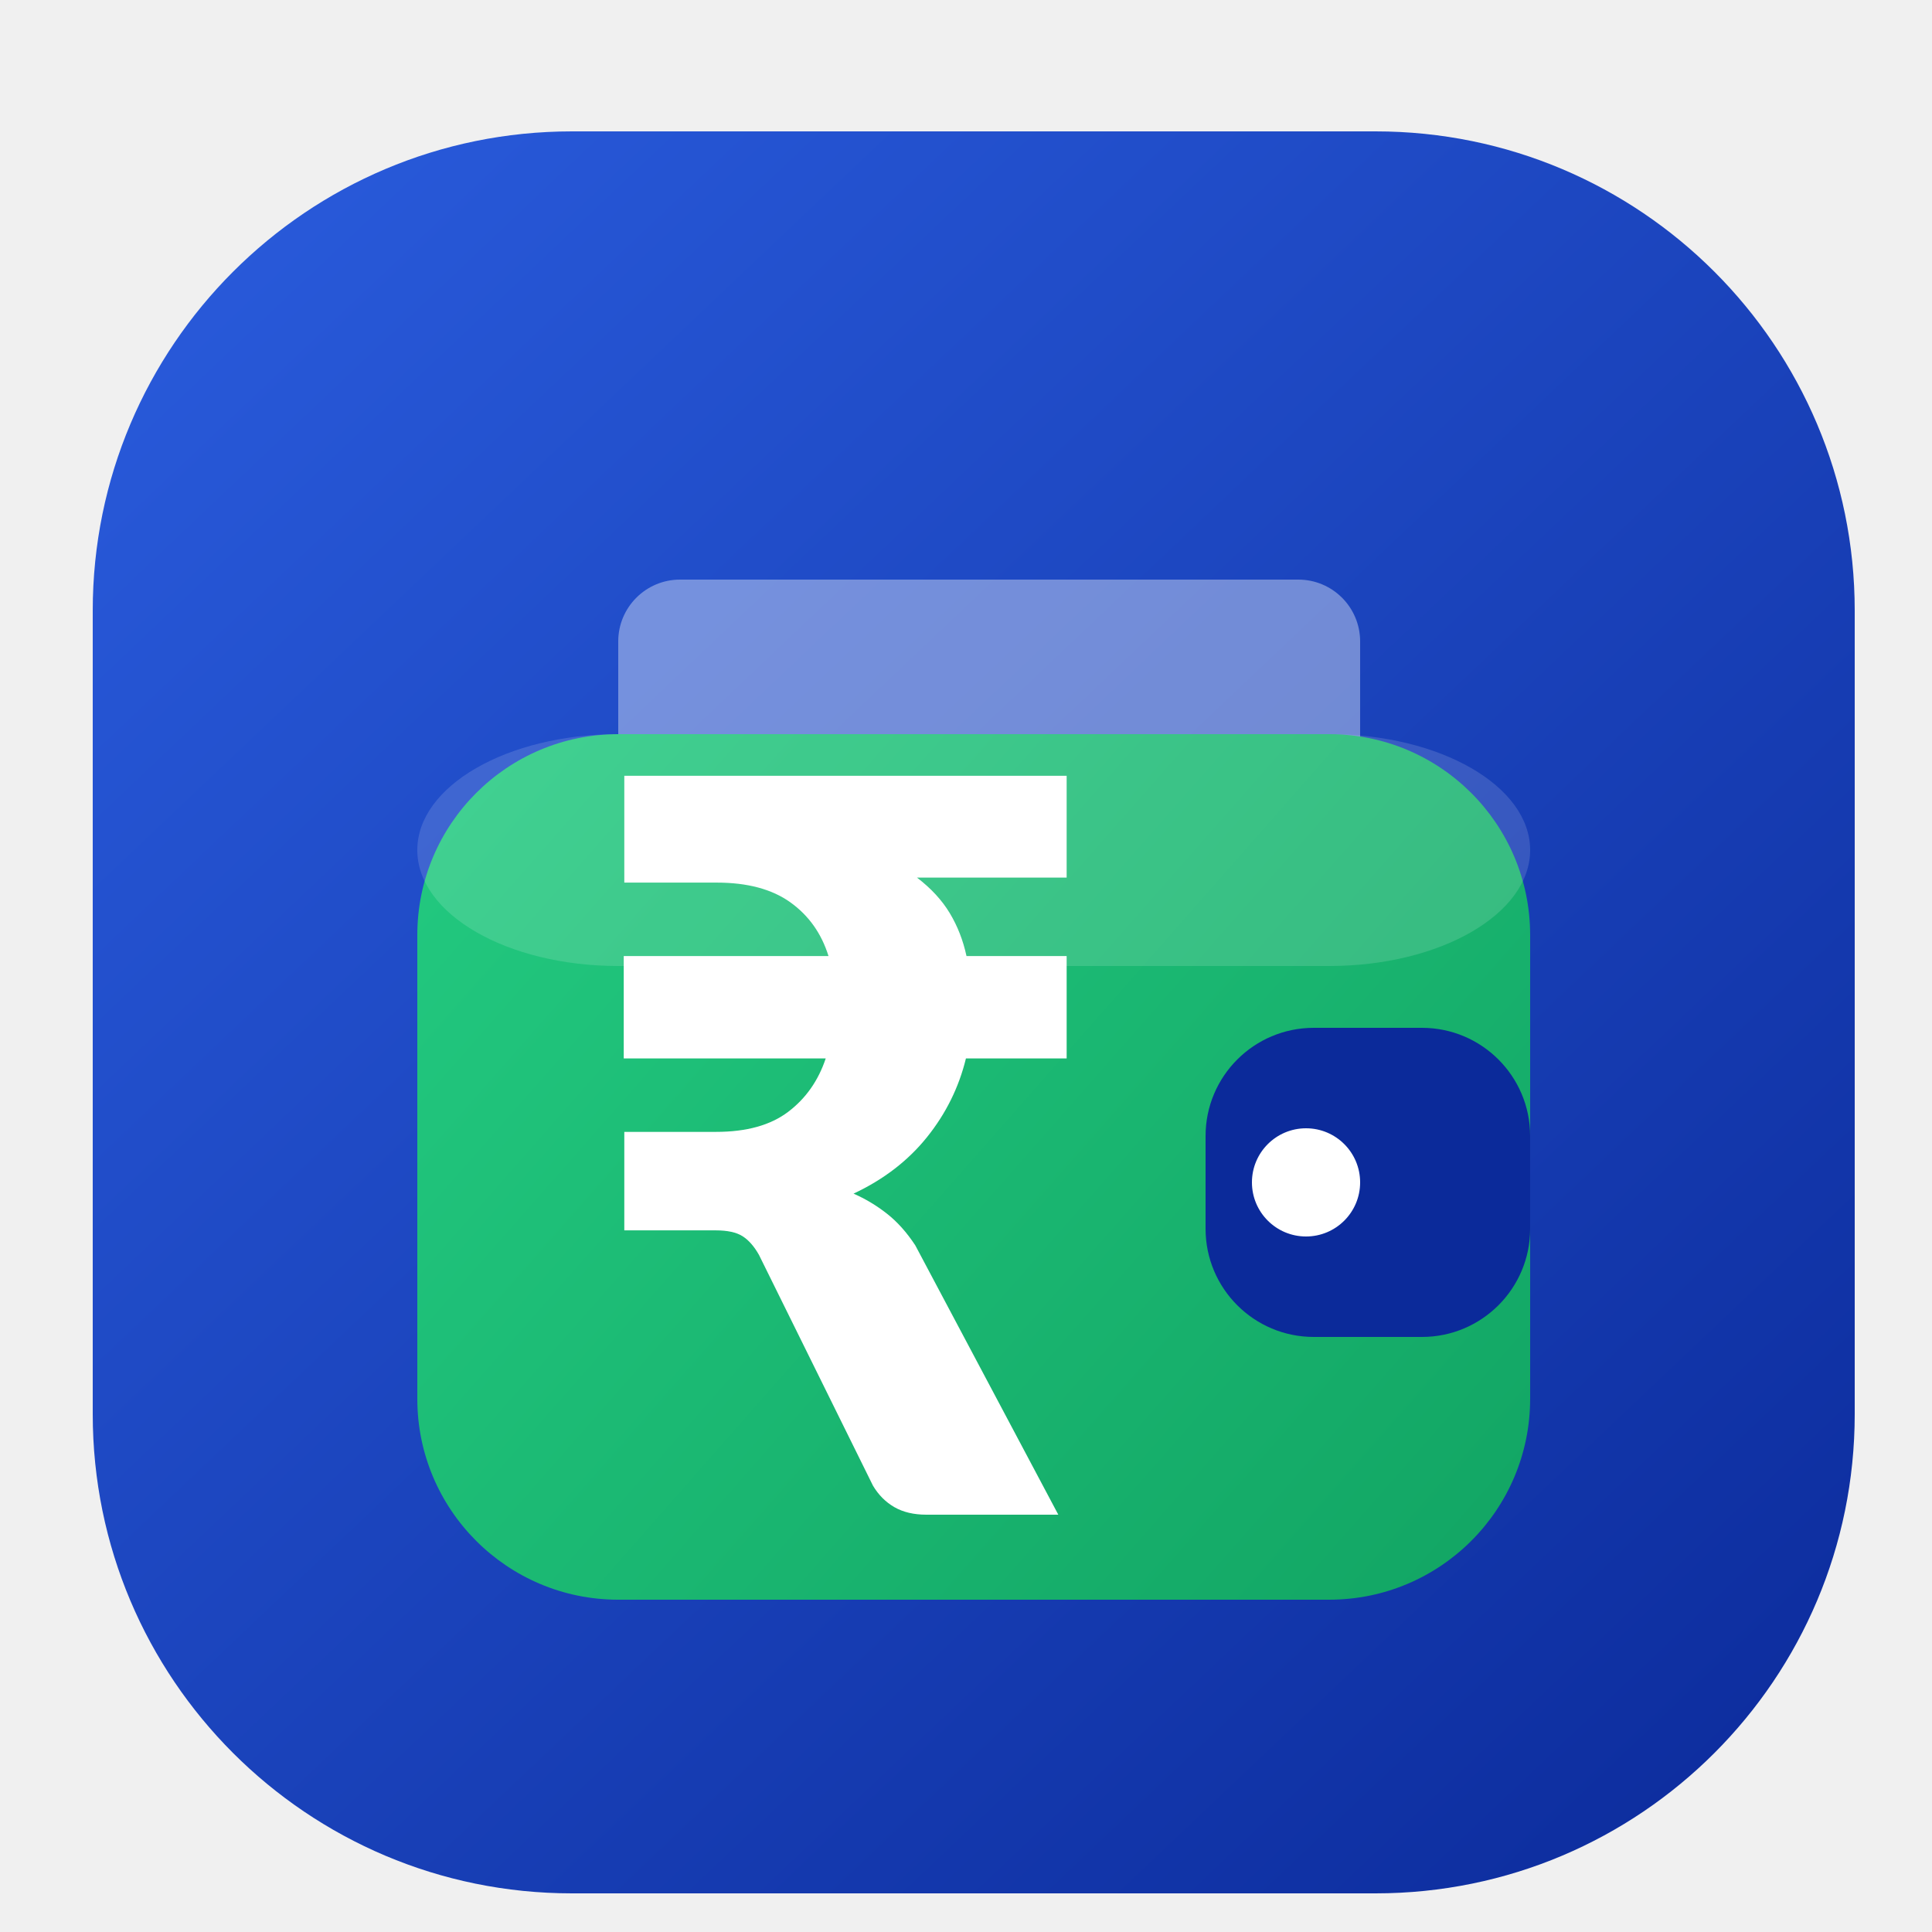
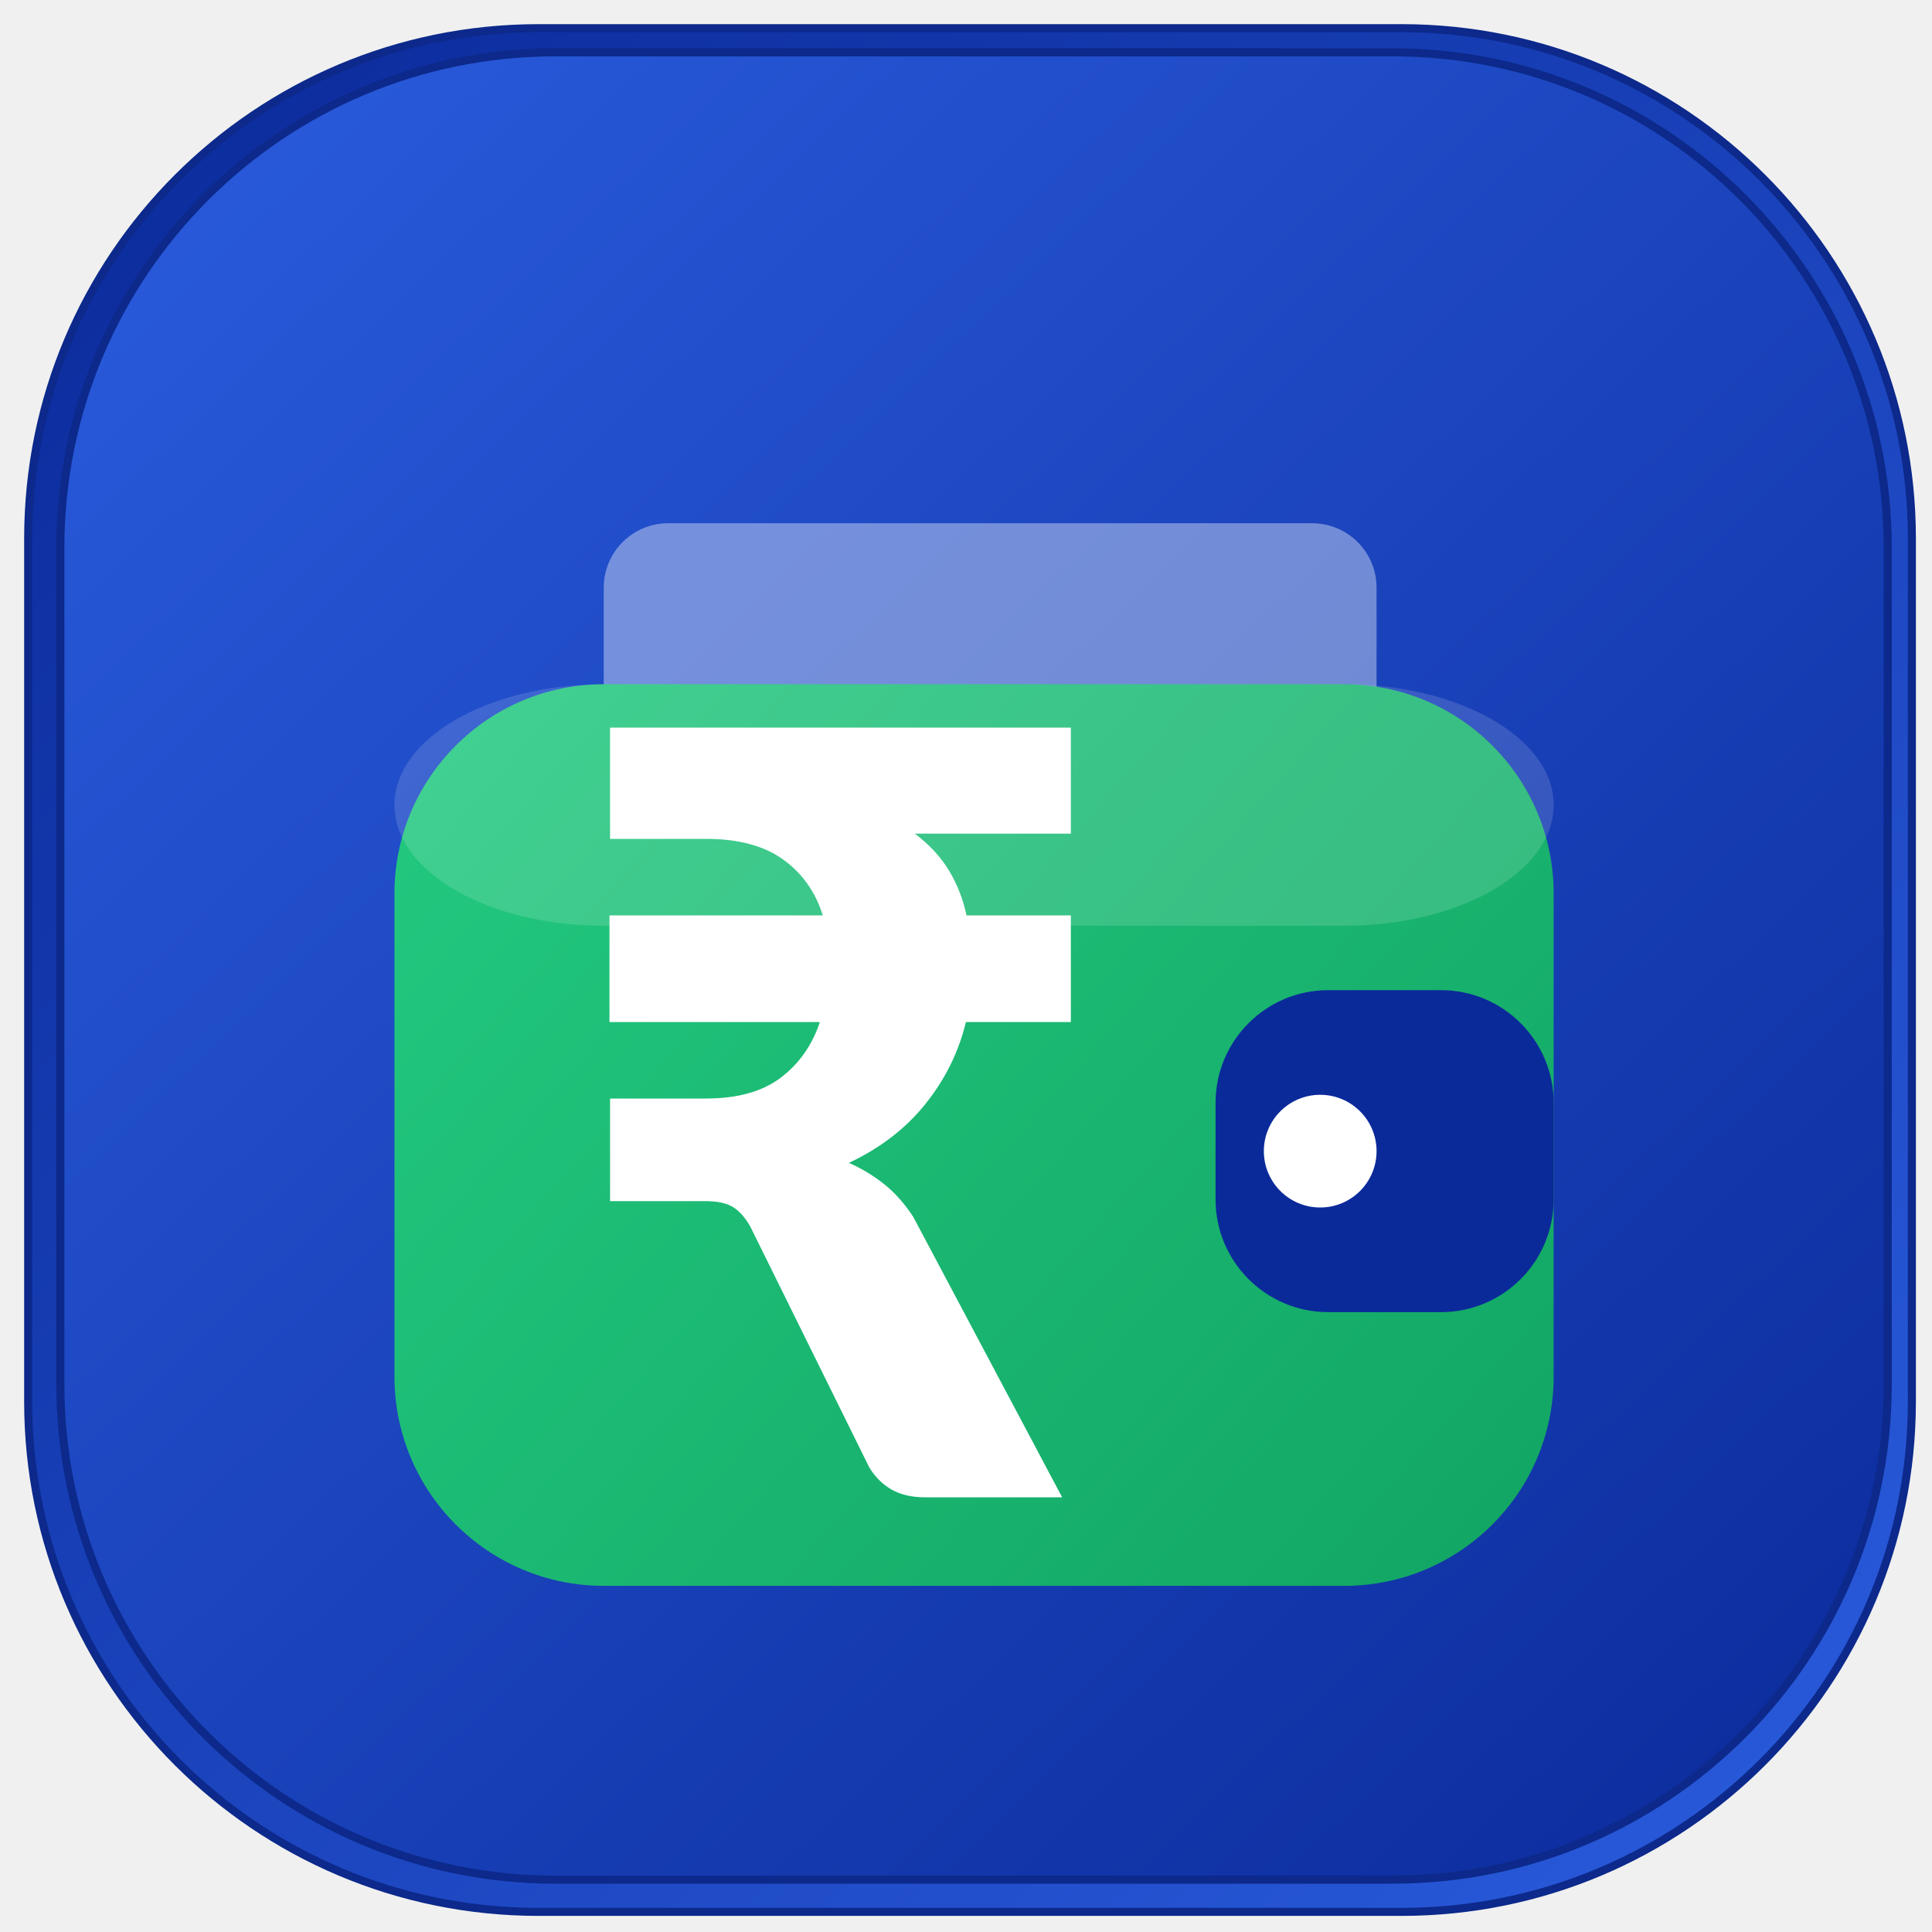
- <svg xmlns="http://www.w3.org/2000/svg" width="250" height="250" viewBox="40 35 250 250" fill="none">
-   <path d="M218 52H114C79.758 52 52 79.758 52 114V218C52 252.242 79.758 280 114 280H218C252.242 280 280 252.242 280 218V114C280 79.758 252.242 52 218 52Z" fill="url(#paint0_icon_light)" />
+ <svg xmlns="http://www.w3.org/2000/svg" width="240" height="240" viewBox="45 45 240 240" fill="none">
+   <path d="M111.903 48.5H219.097C254.113 48.5 282.5 76.887 282.5 111.903V219.097C282.5 254.113 254.113 282.5 219.097 282.5H111.903C76.887 282.5 48.5 254.113 48.5 219.097V111.903C48.5 76.887 76.887 48.5 111.903 48.5Z" fill="url(#paint0_ic_light)" stroke="#0C298B" />
+   <path d="M114 51.5H218C251.966 51.5 279.5 79.034 279.5 113V217C279.5 250.966 251.966 278.5 218 278.5H114C80.034 278.5 52.5 250.966 52.5 217V113C52.5 79.034 80.034 51.5 114 51.5Z" fill="url(#paint1_ic_light)" stroke="#0C298B" />
  <path opacity="0.38" d="M208 110H128C123.582 110 120 113.582 120 118V132C120 136.418 123.582 140 128 140H208C212.418 140 216 136.418 216 132V118C216 113.582 212.418 110 208 110Z" fill="white" />
-   <path d="M212 130H120C105.641 130 94 141.641 94 156V216C94 230.359 105.641 242 120 242H212C226.359 242 238 230.359 238 216V156C238 141.641 226.359 130 212 130Z" fill="url(#paint1_icon_light)" />
+   <path d="M212 130H120C105.641 130 94 141.641 94 156V216C94 230.359 105.641 242 120 242H212C226.359 242 238 230.359 238 216V156C238 141.641 226.359 130 212 130Z" fill="url(#paint2_ic_light)" />
  <path opacity="0.14" d="M212 130H120C105.641 130 94 136.716 94 145C94 153.284 105.641 160 120 160H212C226.359 160 238 153.284 238 145C238 136.716 226.359 130 212 130Z" fill="white" />
  <path d="M224 168H210C202.268 168 196 174.268 196 182V194C196 201.732 202.268 208 210 208H224C231.732 208 238 201.732 238 194V182C238 174.268 231.732 168 224 168Z" fill="#0B2A9A" />
  <path d="M209 195C212.866 195 216 191.866 216 188C216 184.134 212.866 181 209 181C205.134 181 202 184.134 202 188C202 191.866 205.134 195 209 195Z" fill="white" />
  <path d="M147.208 158.712C146.296 155.784 144.652 153.468 142.276 151.764C139.9 150.06 136.72 149.208 132.736 149.208H120.784V135.384H178.024V148.56H158.656C160.48 149.952 161.896 151.488 162.904 153.168C163.912 154.848 164.632 156.696 165.064 158.712H178.024V171.96H164.992C164.08 175.704 162.4 179.1 159.952 182.148C157.504 185.196 154.336 187.632 150.448 189.456C151.984 190.128 153.424 190.992 154.768 192.048C156.112 193.104 157.336 194.472 158.44 196.152L176.944 231H159.88C158.248 231 156.868 230.676 155.74 230.028C154.612 229.38 153.688 228.456 152.968 227.256L138.208 197.376C137.584 196.272 136.876 195.468 136.084 194.964C135.292 194.46 134.128 194.208 132.592 194.208H120.784V181.464H132.664C136.6 181.464 139.708 180.6 141.988 178.872C144.268 177.144 145.888 174.84 146.848 171.96H120.712V158.712H147.208Z" fill="white" />
-   <path d="M374.88 169.12H343.44L338.4 184H316.92L347.4 99.76H371.16L401.64 184H379.92L374.88 169.12ZM369.6 153.28L359.16 122.44L348.84 153.28H369.6ZM438.157 184.96C432.317 184.96 427.117 183.96 422.557 181.96C417.997 179.96 414.397 177.24 411.757 173.8C409.117 170.28 407.637 166.36 407.317 162.04H427.597C427.837 164.36 428.917 166.24 430.837 167.68C432.757 169.12 435.117 169.84 437.917 169.84C440.477 169.84 442.437 169.36 443.797 168.4C445.237 167.36 445.957 166.04 445.957 164.44C445.957 162.52 444.957 161.12 442.957 160.24C440.957 159.28 437.717 158.24 433.237 157.12C428.437 156 424.437 154.84 421.237 153.64C418.037 152.36 415.277 150.4 412.957 147.76C410.637 145.04 409.477 141.4 409.477 136.84C409.477 133 410.517 129.52 412.597 126.4C414.757 123.2 417.877 120.68 421.957 118.84C426.117 117 431.037 116.08 436.717 116.08C445.117 116.08 451.717 118.16 456.517 122.32C461.397 126.48 464.197 132 464.917 138.88H445.957C445.637 136.56 444.597 134.72 442.837 133.36C441.157 132 438.917 131.32 436.117 131.32C433.717 131.32 431.877 131.8 430.597 132.76C429.317 133.64 428.677 134.88 428.677 136.48C428.677 138.4 429.677 139.84 431.677 140.8C433.757 141.76 436.957 142.72 441.277 143.68C446.237 144.96 450.277 146.24 453.397 147.52C456.517 148.72 459.237 150.72 461.557 153.52C463.957 156.24 465.197 159.92 465.277 164.56C465.277 168.48 464.157 172 461.917 175.12C459.757 178.16 456.597 180.56 452.437 182.32C448.357 184.08 443.597 184.96 438.157 184.96ZM473.751 150.4C473.751 143.52 475.031 137.48 477.591 132.28C480.231 127.08 483.791 123.08 488.271 120.28C492.751 117.48 497.751 116.08 503.271 116.08C507.991 116.08 512.111 117.04 515.631 118.96C519.231 120.88 521.991 123.4 523.911 126.52V117.04H544.431V184H523.911V174.52C521.911 177.64 519.111 180.16 515.511 182.08C511.991 184 507.871 184.96 503.151 184.96C497.711 184.96 492.751 183.56 488.271 180.76C483.791 177.88 480.231 173.84 477.591 168.64C475.031 163.36 473.751 157.28 473.751 150.4ZM523.911 150.52C523.911 145.4 522.471 141.36 519.591 138.4C516.791 135.44 513.351 133.96 509.271 133.96C505.191 133.96 501.711 135.44 498.831 138.4C496.031 141.28 494.631 145.28 494.631 150.4C494.631 155.52 496.031 159.6 498.831 162.64C501.711 165.6 505.191 167.08 509.271 167.08C513.351 167.08 516.791 165.6 519.591 162.64C522.471 159.68 523.911 155.64 523.911 150.52ZM600.076 116.32C607.916 116.32 614.156 118.88 618.796 124C623.516 129.04 625.876 136 625.876 144.88V184H605.476V147.64C605.476 143.16 604.316 139.68 601.996 137.2C599.676 134.72 596.556 133.48 592.636 133.48C588.716 133.48 585.596 134.72 583.276 137.2C580.956 139.68 579.796 143.16 579.796 147.64V184H559.276V117.04H579.796V125.92C581.876 122.96 584.676 120.64 588.196 118.96C591.716 117.2 595.676 116.32 600.076 116.32Z" fill="white" />
-   <path d="M704.335 126.88C704.335 131.76 703.215 136.24 700.975 140.32C698.735 144.32 695.295 147.56 690.655 150.04C686.015 152.52 680.255 153.76 673.375 153.76H660.655V184H640.135V99.76H673.375C680.095 99.76 685.775 100.92 690.415 103.24C695.055 105.56 698.535 108.76 700.855 112.84C703.175 116.92 704.335 121.6 704.335 126.88ZM671.815 137.44C675.735 137.44 678.655 136.52 680.575 134.68C682.495 132.84 683.455 130.24 683.455 126.88C683.455 123.52 682.495 120.92 680.575 119.08C678.655 117.24 675.735 116.32 671.815 116.32H660.655V137.44H671.815ZM710.938 150.4C710.938 143.52 712.218 137.48 714.778 132.28C717.418 127.08 720.978 123.08 725.458 120.28C729.938 117.48 734.938 116.08 740.458 116.08C745.178 116.08 749.298 117.04 752.818 118.96C756.418 120.88 759.178 123.4 761.098 126.52V117.04H781.618V184H761.098V174.52C759.098 177.64 756.298 180.16 752.698 182.08C749.178 184 745.058 184.96 740.338 184.96C734.898 184.96 729.938 183.56 725.458 180.76C720.978 177.88 717.418 173.84 714.778 168.64C712.218 163.36 710.938 157.28 710.938 150.4ZM761.098 150.52C761.098 145.4 759.658 141.36 756.778 138.4C753.978 135.44 750.538 133.96 746.458 133.96C742.378 133.96 738.898 135.44 736.018 138.4C733.218 141.28 731.818 145.28 731.818 150.4C731.818 155.52 733.218 159.6 736.018 162.64C738.898 165.6 742.378 167.08 746.458 167.08C750.538 167.08 753.978 165.6 756.778 162.64C759.658 159.68 761.098 155.64 761.098 150.52ZM864.863 117.04L822.863 215.8H800.783L816.143 181.72L788.903 117.04H811.823L827.303 158.92L842.663 117.04H864.863Z" fill="#18B26E" />
-   <path d="M339.164 214.061C339.164 216.642 338.274 218.793 336.494 220.514C334.743 222.205 332.058 223.05 328.439 223.05H322.476V236H318.427V204.983H328.439C331.94 204.983 334.595 205.829 336.405 207.52C338.244 209.211 339.164 211.391 339.164 214.061ZM328.439 219.713C330.694 219.713 332.355 219.223 333.423 218.244C334.491 217.265 335.025 215.871 335.025 214.061C335.025 210.234 332.83 208.321 328.439 208.321H322.476V219.713H328.439ZM342.684 223.718C342.684 221.226 343.188 219.045 344.197 217.176C345.205 215.278 346.585 213.809 348.335 212.771C350.115 211.733 352.088 211.213 354.254 211.213C356.39 211.213 358.244 211.673 359.816 212.593C361.388 213.513 362.56 214.67 363.332 216.064V211.614H367.426V236H363.332V231.461C362.531 232.885 361.329 234.072 359.727 235.021C358.155 235.941 356.315 236.401 354.209 236.401C352.043 236.401 350.085 235.867 348.335 234.798C346.585 233.73 345.205 232.232 344.197 230.304C343.188 228.376 342.684 226.18 342.684 223.718ZM363.332 223.762C363.332 221.923 362.961 220.321 362.219 218.956C361.477 217.592 360.469 216.553 359.193 215.841C357.947 215.1 356.568 214.729 355.055 214.729C353.542 214.729 352.162 215.085 350.916 215.797C349.67 216.509 348.676 217.547 347.935 218.912C347.193 220.277 346.822 221.879 346.822 223.718C346.822 225.587 347.193 227.219 347.935 228.613C348.676 229.978 349.67 231.031 350.916 231.772C352.162 232.484 353.542 232.84 355.055 232.84C356.568 232.84 357.947 232.484 359.193 231.772C360.469 231.031 361.477 229.978 362.219 228.613C362.961 227.219 363.332 225.602 363.332 223.762ZM395.273 211.614L380.588 247.481H376.405L381.211 235.733L371.376 211.614H375.871L383.525 231.372L391.09 211.614H395.273ZM428.669 211.169C430.568 211.169 432.259 211.569 433.742 212.37C435.225 213.142 436.397 214.314 437.257 215.886C438.118 217.458 438.548 219.372 438.548 221.626V236H434.543V222.205C434.543 219.772 433.935 217.918 432.718 216.642C431.532 215.337 429.915 214.684 427.868 214.684C425.762 214.684 424.085 215.367 422.839 216.731C421.593 218.066 420.97 220.01 420.97 222.561V236H416.965V222.205C416.965 219.772 416.357 217.918 415.141 216.642C413.954 215.337 412.337 214.684 410.29 214.684C408.184 214.684 406.508 215.367 405.262 216.731C404.016 218.066 403.393 220.01 403.393 222.561V236H399.343V211.614H403.393V215.129C404.194 213.854 405.262 212.875 406.597 212.192C407.962 211.51 409.46 211.169 411.091 211.169C413.138 211.169 414.948 211.629 416.52 212.548C418.093 213.468 419.265 214.818 420.036 216.598C420.718 214.877 421.846 213.542 423.418 212.593C424.99 211.644 426.741 211.169 428.669 211.169ZM467.441 222.872C467.441 223.644 467.396 224.46 467.307 225.32H447.816C447.964 227.723 448.78 229.607 450.264 230.971C451.777 232.306 453.601 232.974 455.737 232.974C457.487 232.974 458.941 232.573 460.098 231.772C461.285 230.942 462.115 229.844 462.59 228.479H466.951C466.298 230.823 464.993 232.737 463.035 234.22C461.077 235.674 458.644 236.401 455.737 236.401C453.423 236.401 451.346 235.881 449.507 234.843C447.697 233.805 446.273 232.336 445.235 230.438C444.197 228.509 443.678 226.284 443.678 223.762C443.678 221.241 444.182 219.031 445.191 217.132C446.199 215.233 447.608 213.78 449.418 212.771C451.257 211.733 453.364 211.213 455.737 211.213C458.051 211.213 460.098 211.718 461.878 212.726C463.658 213.735 465.023 215.129 465.972 216.909C466.951 218.66 467.441 220.647 467.441 222.872ZM463.258 222.027C463.258 220.484 462.916 219.164 462.234 218.066C461.552 216.939 460.617 216.094 459.431 215.53C458.274 214.937 456.983 214.64 455.559 214.64C453.512 214.64 451.762 215.293 450.308 216.598C448.884 217.903 448.068 219.713 447.861 222.027H463.258ZM484.667 211.169C487.634 211.169 490.037 212.074 491.876 213.883C493.716 215.663 494.635 218.244 494.635 221.626V236H490.63V222.205C490.63 219.772 490.022 217.918 488.806 216.642C487.59 215.337 485.928 214.684 483.822 214.684C481.686 214.684 479.98 215.352 478.704 216.687C477.458 218.022 476.835 219.965 476.835 222.516V236H472.786V211.614H476.835V215.085C477.636 213.839 478.719 212.875 480.084 212.192C481.478 211.51 483.006 211.169 484.667 211.169ZM506.19 214.951V229.325C506.19 230.512 506.442 231.357 506.946 231.861C507.451 232.336 508.326 232.573 509.572 232.573H512.553V236H508.904C506.65 236 504.959 235.481 503.831 234.442C502.704 233.404 502.14 231.698 502.14 229.325V214.951H498.981V211.614H502.14V205.473H506.19V211.614H512.553V214.951H506.19ZM560.785 205.206V236H556.735V213.038L546.5 236H543.652L533.373 212.993V236H529.323V205.206H533.684L545.076 230.66L556.468 205.206H560.785ZM566.14 223.718C566.14 221.226 566.644 219.045 567.653 217.176C568.661 215.278 570.041 213.809 571.791 212.771C573.571 211.733 575.544 211.213 577.71 211.213C579.846 211.213 581.7 211.673 583.272 212.593C584.844 213.513 586.016 214.67 586.788 216.064V211.614H590.882V236H586.788V231.461C585.987 232.885 584.785 234.072 583.183 235.021C581.611 235.941 579.771 236.401 577.665 236.401C575.499 236.401 573.541 235.867 571.791 234.798C570.041 233.73 568.661 232.232 567.653 230.304C566.644 228.376 566.14 226.18 566.14 223.718ZM586.788 223.762C586.788 221.923 586.417 220.321 585.675 218.956C584.933 217.592 583.925 216.553 582.649 215.841C581.403 215.1 580.024 214.729 578.511 214.729C576.998 214.729 575.618 215.085 574.372 215.797C573.126 216.509 572.132 217.547 571.391 218.912C570.649 220.277 570.278 221.879 570.278 223.718C570.278 225.587 570.649 227.219 571.391 228.613C572.132 229.978 573.126 231.031 574.372 231.772C575.618 232.484 576.998 232.84 578.511 232.84C580.024 232.84 581.403 232.484 582.649 231.772C583.925 231.031 584.933 229.978 585.675 228.613C586.417 227.219 586.788 225.602 586.788 223.762ZM596.212 223.718C596.212 221.226 596.716 219.045 597.725 217.176C598.734 215.278 600.113 213.809 601.863 212.771C603.643 211.733 605.631 211.213 607.826 211.213C609.725 211.213 611.49 211.658 613.122 212.548C614.754 213.409 616 214.551 616.86 215.975V203.07H620.954V236H616.86V231.416C616.059 232.87 614.872 234.072 613.3 235.021C611.728 235.941 609.888 236.401 607.782 236.401C605.616 236.401 603.643 235.867 601.863 234.798C600.113 233.73 598.734 232.232 597.725 230.304C596.716 228.376 596.212 226.18 596.212 223.718ZM616.86 223.762C616.86 221.923 616.489 220.321 615.747 218.956C615.006 217.592 613.997 216.553 612.721 215.841C611.475 215.1 610.096 214.729 608.583 214.729C607.07 214.729 605.69 215.085 604.444 215.797C603.198 216.509 602.205 217.547 601.463 218.912C600.721 220.277 600.35 221.879 600.35 223.718C600.35 225.587 600.721 227.219 601.463 228.613C602.205 229.978 603.198 231.031 604.444 231.772C605.69 232.484 607.07 232.84 608.583 232.84C610.096 232.84 611.475 232.484 612.721 231.772C613.997 231.031 615.006 229.978 615.747 228.613C616.489 227.219 616.86 225.602 616.86 223.762ZM650.047 222.872C650.047 223.644 650.003 224.46 649.914 225.32H630.423C630.571 227.723 631.387 229.607 632.87 230.971C634.383 232.306 636.208 232.974 638.344 232.974C640.094 232.974 641.548 232.573 642.705 231.772C643.891 230.942 644.722 229.844 645.197 228.479H649.558C648.905 230.823 647.6 232.737 645.642 234.22C643.684 235.674 641.251 236.401 638.344 236.401C636.03 236.401 633.953 235.881 632.114 234.843C630.304 233.805 628.88 232.336 627.842 230.438C626.803 228.509 626.284 226.284 626.284 223.762C626.284 221.241 626.788 219.031 627.797 217.132C628.806 215.233 630.215 213.78 632.025 212.771C633.864 211.733 635.97 211.213 638.344 211.213C640.658 211.213 642.705 211.718 644.485 212.726C646.265 213.735 647.629 215.129 648.579 216.909C649.558 218.66 650.047 220.647 650.047 222.872ZM645.864 222.027C645.864 220.484 645.523 219.164 644.841 218.066C644.158 216.939 643.224 216.094 642.037 215.53C640.88 214.937 639.59 214.64 638.166 214.64C636.119 214.64 634.368 215.293 632.915 216.598C631.491 217.903 630.675 219.713 630.467 222.027H645.864ZM671.306 208.276V218.645H682.609V221.982H671.306V232.662H683.944V236H667.256V204.939H683.944V208.276H671.306ZM688.558 223.718C688.558 221.226 689.062 219.045 690.071 217.176C691.08 215.278 692.459 213.809 694.21 212.771C695.99 211.733 697.962 211.213 700.128 211.213C702.264 211.213 704.118 211.673 705.691 212.593C707.263 213.513 708.435 214.67 709.206 216.064V211.614H713.3V236H709.206V231.461C708.405 232.885 707.204 234.072 705.602 235.021C704.029 235.941 702.19 236.401 700.084 236.401C697.918 236.401 695.96 235.867 694.21 234.798C692.459 233.73 691.08 232.232 690.071 230.304C689.062 228.376 688.558 226.18 688.558 223.718ZM709.206 223.762C709.206 221.923 708.835 220.321 708.094 218.956C707.352 217.592 706.343 216.553 705.068 215.841C703.822 215.1 702.442 214.729 700.929 214.729C699.416 214.729 698.037 215.085 696.791 215.797C695.545 216.509 694.551 217.547 693.809 218.912C693.067 220.277 692.697 221.879 692.697 223.718C692.697 225.587 693.067 227.219 693.809 228.613C694.551 229.978 695.545 231.031 696.791 231.772C698.037 232.484 699.416 232.84 700.929 232.84C702.442 232.84 703.822 232.484 705.068 231.772C706.343 231.031 707.352 229.978 708.094 228.613C708.835 227.219 709.206 225.602 709.206 223.762ZM728.776 236.401C726.907 236.401 725.231 236.089 723.748 235.466C722.264 234.813 721.093 233.923 720.232 232.796C719.372 231.639 718.897 230.319 718.808 228.835H722.991C723.11 230.052 723.674 231.046 724.682 231.817C725.721 232.588 727.07 232.974 728.732 232.974C730.274 232.974 731.491 232.633 732.381 231.95C733.271 231.268 733.716 230.408 733.716 229.369C733.716 228.301 733.241 227.515 732.292 227.011C731.342 226.477 729.874 225.958 727.886 225.453C726.077 224.979 724.593 224.504 723.436 224.029C722.309 223.525 721.33 222.798 720.499 221.849C719.698 220.87 719.298 219.594 719.298 218.022C719.298 216.776 719.669 215.634 720.41 214.595C721.152 213.557 722.205 212.741 723.57 212.148C724.934 211.525 726.492 211.213 728.242 211.213C730.942 211.213 733.122 211.896 734.784 213.26C736.445 214.625 737.335 216.494 737.454 218.867H733.404C733.315 217.592 732.796 216.568 731.847 215.797C730.927 215.026 729.681 214.64 728.109 214.64C726.655 214.64 725.498 214.951 724.638 215.574C723.777 216.197 723.347 217.013 723.347 218.022C723.347 218.823 723.599 219.49 724.104 220.024C724.638 220.529 725.29 220.944 726.062 221.27C726.863 221.567 727.96 221.908 729.355 222.294C731.105 222.769 732.529 223.243 733.627 223.718C734.724 224.163 735.659 224.845 736.43 225.765C737.231 226.685 737.647 227.886 737.676 229.369C737.676 230.704 737.305 231.906 736.564 232.974C735.822 234.042 734.769 234.887 733.404 235.51C732.069 236.104 730.527 236.401 728.776 236.401ZM764.397 211.614L749.712 247.481H745.529L750.335 235.733L740.5 211.614H744.995L752.649 231.372L760.214 211.614H764.397Z" fill="#FF8400" />
+   <path d="M374.88 157.12H343.44L338.4 172H316.92L347.4 87.76H371.16L401.64 172H379.92L374.88 157.12ZM369.6 141.28L359.16 110.44L348.84 141.28H369.6ZM438.157 172.96C432.317 172.96 427.117 171.96 422.557 169.96C417.997 167.96 414.397 165.24 411.757 161.8C409.117 158.28 407.637 154.36 407.317 150.04H427.597C427.837 152.36 428.917 154.24 430.837 155.68C432.757 157.12 435.117 157.84 437.917 157.84C440.477 157.84 442.437 157.36 443.797 156.4C445.237 155.36 445.957 154.04 445.957 152.44C445.957 150.52 444.957 149.12 442.957 148.24C440.957 147.28 437.717 146.24 433.237 145.12C428.437 144 424.437 142.84 421.237 141.64C418.037 140.36 415.277 138.4 412.957 135.76C410.637 133.04 409.477 129.4 409.477 124.84C409.477 121 410.517 117.52 412.597 114.4C414.757 111.2 417.877 108.68 421.957 106.84C426.117 105 431.037 104.08 436.717 104.08C445.117 104.08 451.717 106.16 456.517 110.32C461.397 114.48 464.197 120 464.917 126.88H445.957C445.637 124.56 444.597 122.72 442.837 121.36C441.157 120 438.917 119.32 436.117 119.32C433.717 119.32 431.877 119.8 430.597 120.76C429.317 121.64 428.677 122.88 428.677 124.48C428.677 126.4 429.677 127.84 431.677 128.8C433.757 129.76 436.957 130.72 441.277 131.68C446.237 132.96 450.277 134.24 453.397 135.52C456.517 136.72 459.237 138.72 461.557 141.52C463.957 144.24 465.197 147.92 465.277 152.56C465.277 156.48 464.157 160 461.917 163.12C459.757 166.16 456.597 168.56 452.437 170.32C448.357 172.08 443.597 172.96 438.157 172.96ZM473.751 138.4C473.751 131.52 475.031 125.48 477.591 120.28C480.231 115.08 483.791 111.08 488.271 108.28C492.751 105.48 497.751 104.08 503.271 104.08C507.991 104.08 512.111 105.04 515.631 106.96C519.231 108.88 521.991 111.4 523.911 114.52V105.04H544.431V172H523.911V162.52C521.911 165.64 519.111 168.16 515.511 170.08C511.991 172 507.871 172.96 503.151 172.96C497.711 172.96 492.751 171.56 488.271 168.76C483.791 165.88 480.231 161.84 477.591 156.64C475.031 151.36 473.751 145.28 473.751 138.4ZM523.911 138.52C523.911 133.4 522.471 129.36 519.591 126.4C516.791 123.44 513.351 121.96 509.271 121.96C505.191 121.96 501.711 123.44 498.831 126.4C496.031 129.28 494.631 133.28 494.631 138.4C494.631 143.52 496.031 147.6 498.831 150.64C501.711 153.6 505.191 155.08 509.271 155.08C513.351 155.08 516.791 153.6 519.591 150.64C522.471 147.68 523.911 143.64 523.911 138.52ZM600.076 104.32C607.916 104.32 614.156 106.88 618.796 112C623.516 117.04 625.876 124 625.876 132.88V172H605.476V135.64C605.476 131.16 604.316 127.68 601.996 125.2C599.676 122.72 596.556 121.48 592.636 121.48C588.716 121.48 585.596 122.72 583.276 125.2C580.956 127.68 579.796 131.16 579.796 135.64V172H559.276V105.04H579.796V113.92C581.876 110.96 584.676 108.64 588.196 106.96C591.716 105.2 595.676 104.32 600.076 104.32Z" fill="white" />
+   <path d="M704.335 114.88C704.335 119.76 703.215 124.24 700.975 128.32C698.735 132.32 695.295 135.56 690.655 138.04C686.015 140.52 680.255 141.76 673.375 141.76H660.655V172H640.135V87.76H673.375C680.095 87.76 685.775 88.92 690.415 91.24C695.055 93.56 698.535 96.76 700.855 100.84C703.175 104.92 704.335 109.6 704.335 114.88ZM671.815 125.44C675.735 125.44 678.655 124.52 680.575 122.68C682.495 120.84 683.455 118.24 683.455 114.88C683.455 111.52 682.495 108.92 680.575 107.08C678.655 105.24 675.735 104.32 671.815 104.32H660.655V125.44H671.815ZM710.938 138.4C710.938 131.52 712.218 125.48 714.778 120.28C717.418 115.08 720.978 111.08 725.458 108.28C729.938 105.48 734.938 104.08 740.458 104.08C745.178 104.08 749.298 105.04 752.818 106.96C756.418 108.88 759.178 111.4 761.098 114.52V105.04H781.618V172H761.098V162.52C759.098 165.64 756.298 168.16 752.698 170.08C749.178 172 745.058 172.96 740.338 172.96C734.898 172.96 729.938 171.56 725.458 168.76C720.978 165.88 717.418 161.84 714.778 156.64C712.218 151.36 710.938 145.28 710.938 138.4ZM761.098 138.52C761.098 133.4 759.658 129.36 756.778 126.4C753.978 123.44 750.538 121.96 746.458 121.96C742.378 121.96 738.898 123.44 736.018 126.4C733.218 129.28 731.818 133.28 731.818 138.4C731.818 143.52 733.218 147.6 736.018 150.64C738.898 153.6 742.378 155.08 746.458 155.08C750.538 155.08 753.978 153.6 756.778 150.64C759.658 147.68 761.098 143.64 761.098 138.52ZM864.863 105.04L822.863 203.8H800.783L816.143 169.72L788.903 105.04H811.823L827.303 146.92L842.663 105.04H864.863Z" fill="#18B26E" />
+   <path d="M339.164 202.061C339.164 204.642 338.274 206.793 336.494 208.514C334.743 210.205 332.058 211.05 328.439 211.05H322.476V224H318.427V192.983H328.439C331.94 192.983 334.595 193.829 336.405 195.52C338.244 197.211 339.164 199.391 339.164 202.061ZM328.439 207.713C330.694 207.713 332.355 207.223 333.423 206.244C334.491 205.265 335.025 203.871 335.025 202.061C335.025 198.234 332.83 196.321 328.439 196.321H322.476V207.713H328.439ZM342.684 211.718C342.684 209.226 343.188 207.045 344.197 205.176C345.205 203.278 346.585 201.809 348.335 200.771C350.115 199.733 352.088 199.213 354.254 199.213C356.39 199.213 358.244 199.673 359.816 200.593C361.388 201.513 362.56 202.67 363.332 204.064V199.614H367.426V224H363.332V219.461C362.531 220.885 361.329 222.072 359.727 223.021C358.155 223.941 356.315 224.401 354.209 224.401C352.043 224.401 350.085 223.867 348.335 222.798C346.585 221.73 345.205 220.232 344.197 218.304C343.188 216.376 342.684 214.18 342.684 211.718ZM363.332 211.762C363.332 209.923 362.961 208.321 362.219 206.956C361.477 205.592 360.469 204.553 359.193 203.841C357.947 203.1 356.568 202.729 355.055 202.729C353.542 202.729 352.162 203.085 350.916 203.797C349.67 204.509 348.676 205.547 347.935 206.912C347.193 208.277 346.822 209.879 346.822 211.718C346.822 213.587 347.193 215.219 347.935 216.613C348.676 217.978 349.67 219.031 350.916 219.772C352.162 220.484 353.542 220.84 355.055 220.84C356.568 220.84 357.947 220.484 359.193 219.772C360.469 219.031 361.477 217.978 362.219 216.613C362.961 215.219 363.332 213.602 363.332 211.762ZM395.273 199.614L380.588 235.481H376.405L381.211 223.733L371.376 199.614H375.871L383.525 219.372L391.09 199.614H395.273ZM428.669 199.169C430.568 199.169 432.259 199.569 433.742 200.37C435.225 201.142 436.397 202.314 437.257 203.886C438.118 205.458 438.548 207.372 438.548 209.626V224H434.543V210.205C434.543 207.772 433.935 205.918 432.718 204.642C431.532 203.337 429.915 202.684 427.868 202.684C425.762 202.684 424.085 203.367 422.839 204.731C421.593 206.066 420.97 208.01 420.97 210.561V224H416.965V210.205C416.965 207.772 416.357 205.918 415.141 204.642C413.954 203.337 412.337 202.684 410.29 202.684C408.184 202.684 406.508 203.367 405.262 204.731C404.016 206.066 403.393 208.01 403.393 210.561V224H399.343V199.614H403.393V203.129C404.194 201.854 405.262 200.875 406.597 200.192C407.962 199.51 409.46 199.169 411.091 199.169C413.138 199.169 414.948 199.629 416.52 200.548C418.093 201.468 419.265 202.818 420.036 204.598C420.718 202.877 421.846 201.542 423.418 200.593C424.99 199.644 426.741 199.169 428.669 199.169ZM467.441 210.872C467.441 211.644 467.396 212.46 467.307 213.32H447.816C447.964 215.723 448.78 217.607 450.264 218.971C451.777 220.306 453.601 220.974 455.737 220.974C457.487 220.974 458.941 220.573 460.098 219.772C461.285 218.942 462.115 217.844 462.59 216.479H466.951C466.298 218.823 464.993 220.737 463.035 222.22C461.077 223.674 458.644 224.401 455.737 224.401C453.423 224.401 451.346 223.881 449.507 222.843C447.697 221.805 446.273 220.336 445.235 218.438C444.197 216.509 443.678 214.284 443.678 211.762C443.678 209.241 444.182 207.031 445.191 205.132C446.199 203.233 447.608 201.78 449.418 200.771C451.257 199.733 453.364 199.213 455.737 199.213C458.051 199.213 460.098 199.718 461.878 200.726C463.658 201.735 465.023 203.129 465.972 204.909C466.951 206.66 467.441 208.647 467.441 210.872ZM463.258 210.027C463.258 208.484 462.916 207.164 462.234 206.066C461.552 204.939 460.617 204.094 459.431 203.53C458.274 202.937 456.983 202.64 455.559 202.64C453.512 202.64 451.762 203.293 450.308 204.598C448.884 205.903 448.068 207.713 447.861 210.027H463.258ZM484.667 199.169C487.634 199.169 490.037 200.074 491.876 201.883C493.716 203.663 494.635 206.244 494.635 209.626V224H490.63V210.205C490.63 207.772 490.022 205.918 488.806 204.642C487.59 203.337 485.928 202.684 483.822 202.684C481.686 202.684 479.98 203.352 478.704 204.687C477.458 206.022 476.835 207.965 476.835 210.516V224H472.786V199.614H476.835V203.085C477.636 201.839 478.719 200.875 480.084 200.192C481.478 199.51 483.006 199.169 484.667 199.169ZM506.19 202.951V217.325C506.19 218.512 506.442 219.357 506.946 219.861C507.451 220.336 508.326 220.573 509.572 220.573H512.553V224H508.904C506.65 224 504.959 223.481 503.831 222.442C502.704 221.404 502.14 219.698 502.14 217.325V202.951H498.981V199.614H502.14V193.473H506.19V199.614H512.553V202.951H506.19ZM560.785 193.206V224H556.735V201.038L546.5 224H543.652L533.373 200.993V224H529.323V193.206H533.684L545.076 218.66L556.468 193.206H560.785ZM566.14 211.718C566.14 209.226 566.644 207.045 567.653 205.176C568.661 203.278 570.041 201.809 571.791 200.771C573.571 199.733 575.544 199.213 577.71 199.213C579.846 199.213 581.7 199.673 583.272 200.593C584.844 201.513 586.016 202.67 586.788 204.064V199.614H590.882V224H586.788V219.461C585.987 220.885 584.785 222.072 583.183 223.021C581.611 223.941 579.771 224.401 577.665 224.401C575.499 224.401 573.541 223.867 571.791 222.798C570.041 221.73 568.661 220.232 567.653 218.304C566.644 216.376 566.14 214.18 566.14 211.718ZM586.788 211.762C586.788 209.923 586.417 208.321 585.675 206.956C584.933 205.592 583.925 204.553 582.649 203.841C581.403 203.1 580.024 202.729 578.511 202.729C576.998 202.729 575.618 203.085 574.372 203.797C573.126 204.509 572.132 205.547 571.391 206.912C570.649 208.277 570.278 209.879 570.278 211.718C570.278 213.587 570.649 215.219 571.391 216.613C572.132 217.978 573.126 219.031 574.372 219.772C575.618 220.484 576.998 220.84 578.511 220.84C580.024 220.84 581.403 220.484 582.649 219.772C583.925 219.031 584.933 217.978 585.675 216.613C586.417 215.219 586.788 213.602 586.788 211.762ZM596.212 211.718C596.212 209.226 596.716 207.045 597.725 205.176C598.734 203.278 600.113 201.809 601.863 200.771C603.643 199.733 605.631 199.213 607.826 199.213C609.725 199.213 611.49 199.658 613.122 200.548C614.754 201.409 616 202.551 616.86 203.975V191.07H620.954V224H616.86V219.416C616.059 220.87 614.872 222.072 613.3 223.021C611.728 223.941 609.888 224.401 607.782 224.401C605.616 224.401 603.643 223.867 601.863 222.798C600.113 221.73 598.734 220.232 597.725 218.304C596.716 216.376 596.212 214.18 596.212 211.718ZM616.86 211.762C616.86 209.923 616.489 208.321 615.747 206.956C615.006 205.592 613.997 204.553 612.721 203.841C611.475 203.1 610.096 202.729 608.583 202.729C607.07 202.729 605.69 203.085 604.444 203.797C603.198 204.509 602.205 205.547 601.463 206.912C600.721 208.277 600.35 209.879 600.35 211.718C600.35 213.587 600.721 215.219 601.463 216.613C602.205 217.978 603.198 219.031 604.444 219.772C605.69 220.484 607.07 220.84 608.583 220.84C610.096 220.84 611.475 220.484 612.721 219.772C613.997 219.031 615.006 217.978 615.747 216.613C616.489 215.219 616.86 213.602 616.86 211.762ZM650.047 210.872C650.047 211.644 650.003 212.46 649.914 213.32H630.423C630.571 215.723 631.387 217.607 632.87 218.971C634.383 220.306 636.208 220.974 638.344 220.974C640.094 220.974 641.548 220.573 642.705 219.772C643.891 218.942 644.722 217.844 645.197 216.479H649.558C648.905 218.823 647.6 220.737 645.642 222.22C643.684 223.674 641.251 224.401 638.344 224.401C636.03 224.401 633.953 223.881 632.114 222.843C630.304 221.805 628.88 220.336 627.842 218.438C626.803 216.509 626.284 214.284 626.284 211.762C626.284 209.241 626.788 207.031 627.797 205.132C628.806 203.233 630.215 201.78 632.025 200.771C633.864 199.733 635.97 199.213 638.344 199.213C640.658 199.213 642.705 199.718 644.485 200.726C646.265 201.735 647.629 203.129 648.579 204.909C649.558 206.66 650.047 208.647 650.047 210.872ZM645.864 210.027C645.864 208.484 645.523 207.164 644.841 206.066C644.158 204.939 643.224 204.094 642.037 203.53C640.88 202.937 639.59 202.64 638.166 202.64C636.119 202.64 634.368 203.293 632.915 204.598C631.491 205.903 630.675 207.713 630.467 210.027H645.864ZM671.306 196.276V206.645H682.609V209.982H671.306V220.662H683.944V224H667.256V192.939H683.944V196.276H671.306ZM688.558 211.718C688.558 209.226 689.062 207.045 690.071 205.176C691.08 203.278 692.459 201.809 694.21 200.771C695.99 199.733 697.962 199.213 700.128 199.213C702.264 199.213 704.118 199.673 705.691 200.593C707.263 201.513 708.435 202.67 709.206 204.064V199.614H713.3V224H709.206V219.461C708.405 220.885 707.204 222.072 705.602 223.021C704.029 223.941 702.19 224.401 700.084 224.401C697.918 224.401 695.96 223.867 694.21 222.798C692.459 221.73 691.08 220.232 690.071 218.304C689.062 216.376 688.558 214.18 688.558 211.718ZM709.206 211.762C709.206 209.923 708.835 208.321 708.094 206.956C707.352 205.592 706.343 204.553 705.068 203.841C703.822 203.1 702.442 202.729 700.929 202.729C699.416 202.729 698.037 203.085 696.791 203.797C695.545 204.509 694.551 205.547 693.809 206.912C693.067 208.277 692.697 209.879 692.697 211.718C692.697 213.587 693.067 215.219 693.809 216.613C694.551 217.978 695.545 219.031 696.791 219.772C698.037 220.484 699.416 220.84 700.929 220.84C702.442 220.84 703.822 220.484 705.068 219.772C706.343 219.031 707.352 217.978 708.094 216.613C708.835 215.219 709.206 213.602 709.206 211.762ZM728.776 224.401C726.907 224.401 725.231 224.089 723.748 223.466C722.264 222.813 721.093 221.923 720.232 220.796C719.372 219.639 718.897 218.319 718.808 216.835H722.991C723.11 218.052 723.674 219.046 724.682 219.817C725.721 220.588 727.07 220.974 728.732 220.974C730.274 220.974 731.491 220.633 732.381 219.95C733.271 219.268 733.716 218.408 733.716 217.369C733.716 216.301 733.241 215.515 732.292 215.011C731.342 214.477 729.874 213.958 727.886 213.453C726.077 212.979 724.593 212.504 723.436 212.029C722.309 211.525 721.33 210.798 720.499 209.849C719.698 208.87 719.298 207.594 719.298 206.022C719.298 204.776 719.669 203.634 720.41 202.595C721.152 201.557 722.205 200.741 723.57 200.148C724.934 199.525 726.492 199.213 728.242 199.213C730.942 199.213 733.122 199.896 734.784 201.26C736.445 202.625 737.335 204.494 737.454 206.867H733.404C733.315 205.592 732.796 204.568 731.847 203.797C730.927 203.026 729.681 202.64 728.109 202.64C726.655 202.64 725.498 202.951 724.638 203.574C723.777 204.197 723.347 205.013 723.347 206.022C723.347 206.823 723.599 207.49 724.104 208.024C724.638 208.529 725.29 208.944 726.062 209.27C726.863 209.567 727.96 209.908 729.355 210.294C731.105 210.769 732.529 211.243 733.627 211.718C734.724 212.163 735.659 212.845 736.43 213.765C737.231 214.685 737.647 215.886 737.676 217.369C737.676 218.704 737.305 219.906 736.564 220.974C735.822 222.042 734.769 222.887 733.404 223.51C732.069 224.104 730.527 224.401 728.776 224.401ZM764.397 199.614L749.712 235.481H745.529L750.335 223.733L740.5 199.614H744.995L752.649 219.372L760.214 199.614H764.397Z" fill="#FF8400" />
  <defs>
-     <linearGradient id="paint0_icon_light" x1="60" y1="50" x2="280" y2="282" gradientUnits="userSpaceOnUse">
+     <linearGradient id="paint0_ic_light" x1="56.246" y1="45.939" x2="283" y2="285.061" gradientUnits="userSpaceOnUse">
+       <stop stop-color="#0B2A9A" />
+       <stop offset="1" stop-color="#2A5CDD" />
+     </linearGradient>
+     <linearGradient id="paint1_ic_light" x1="60" y1="49" x2="280" y2="281" gradientUnits="userSpaceOnUse">
      <stop stop-color="#2A5CDD" />
      <stop offset="1" stop-color="#0B2A9A" />
    </linearGradient>
-     <linearGradient id="paint1_icon_light" x1="90" y1="120" x2="240" y2="252" gradientUnits="userSpaceOnUse">
+     <linearGradient id="paint2_ic_light" x1="90" y1="120" x2="240" y2="252" gradientUnits="userSpaceOnUse">
      <stop stop-color="#24CC82" />
      <stop offset="1" stop-color="#11A362" />
    </linearGradient>
  </defs>
</svg>
